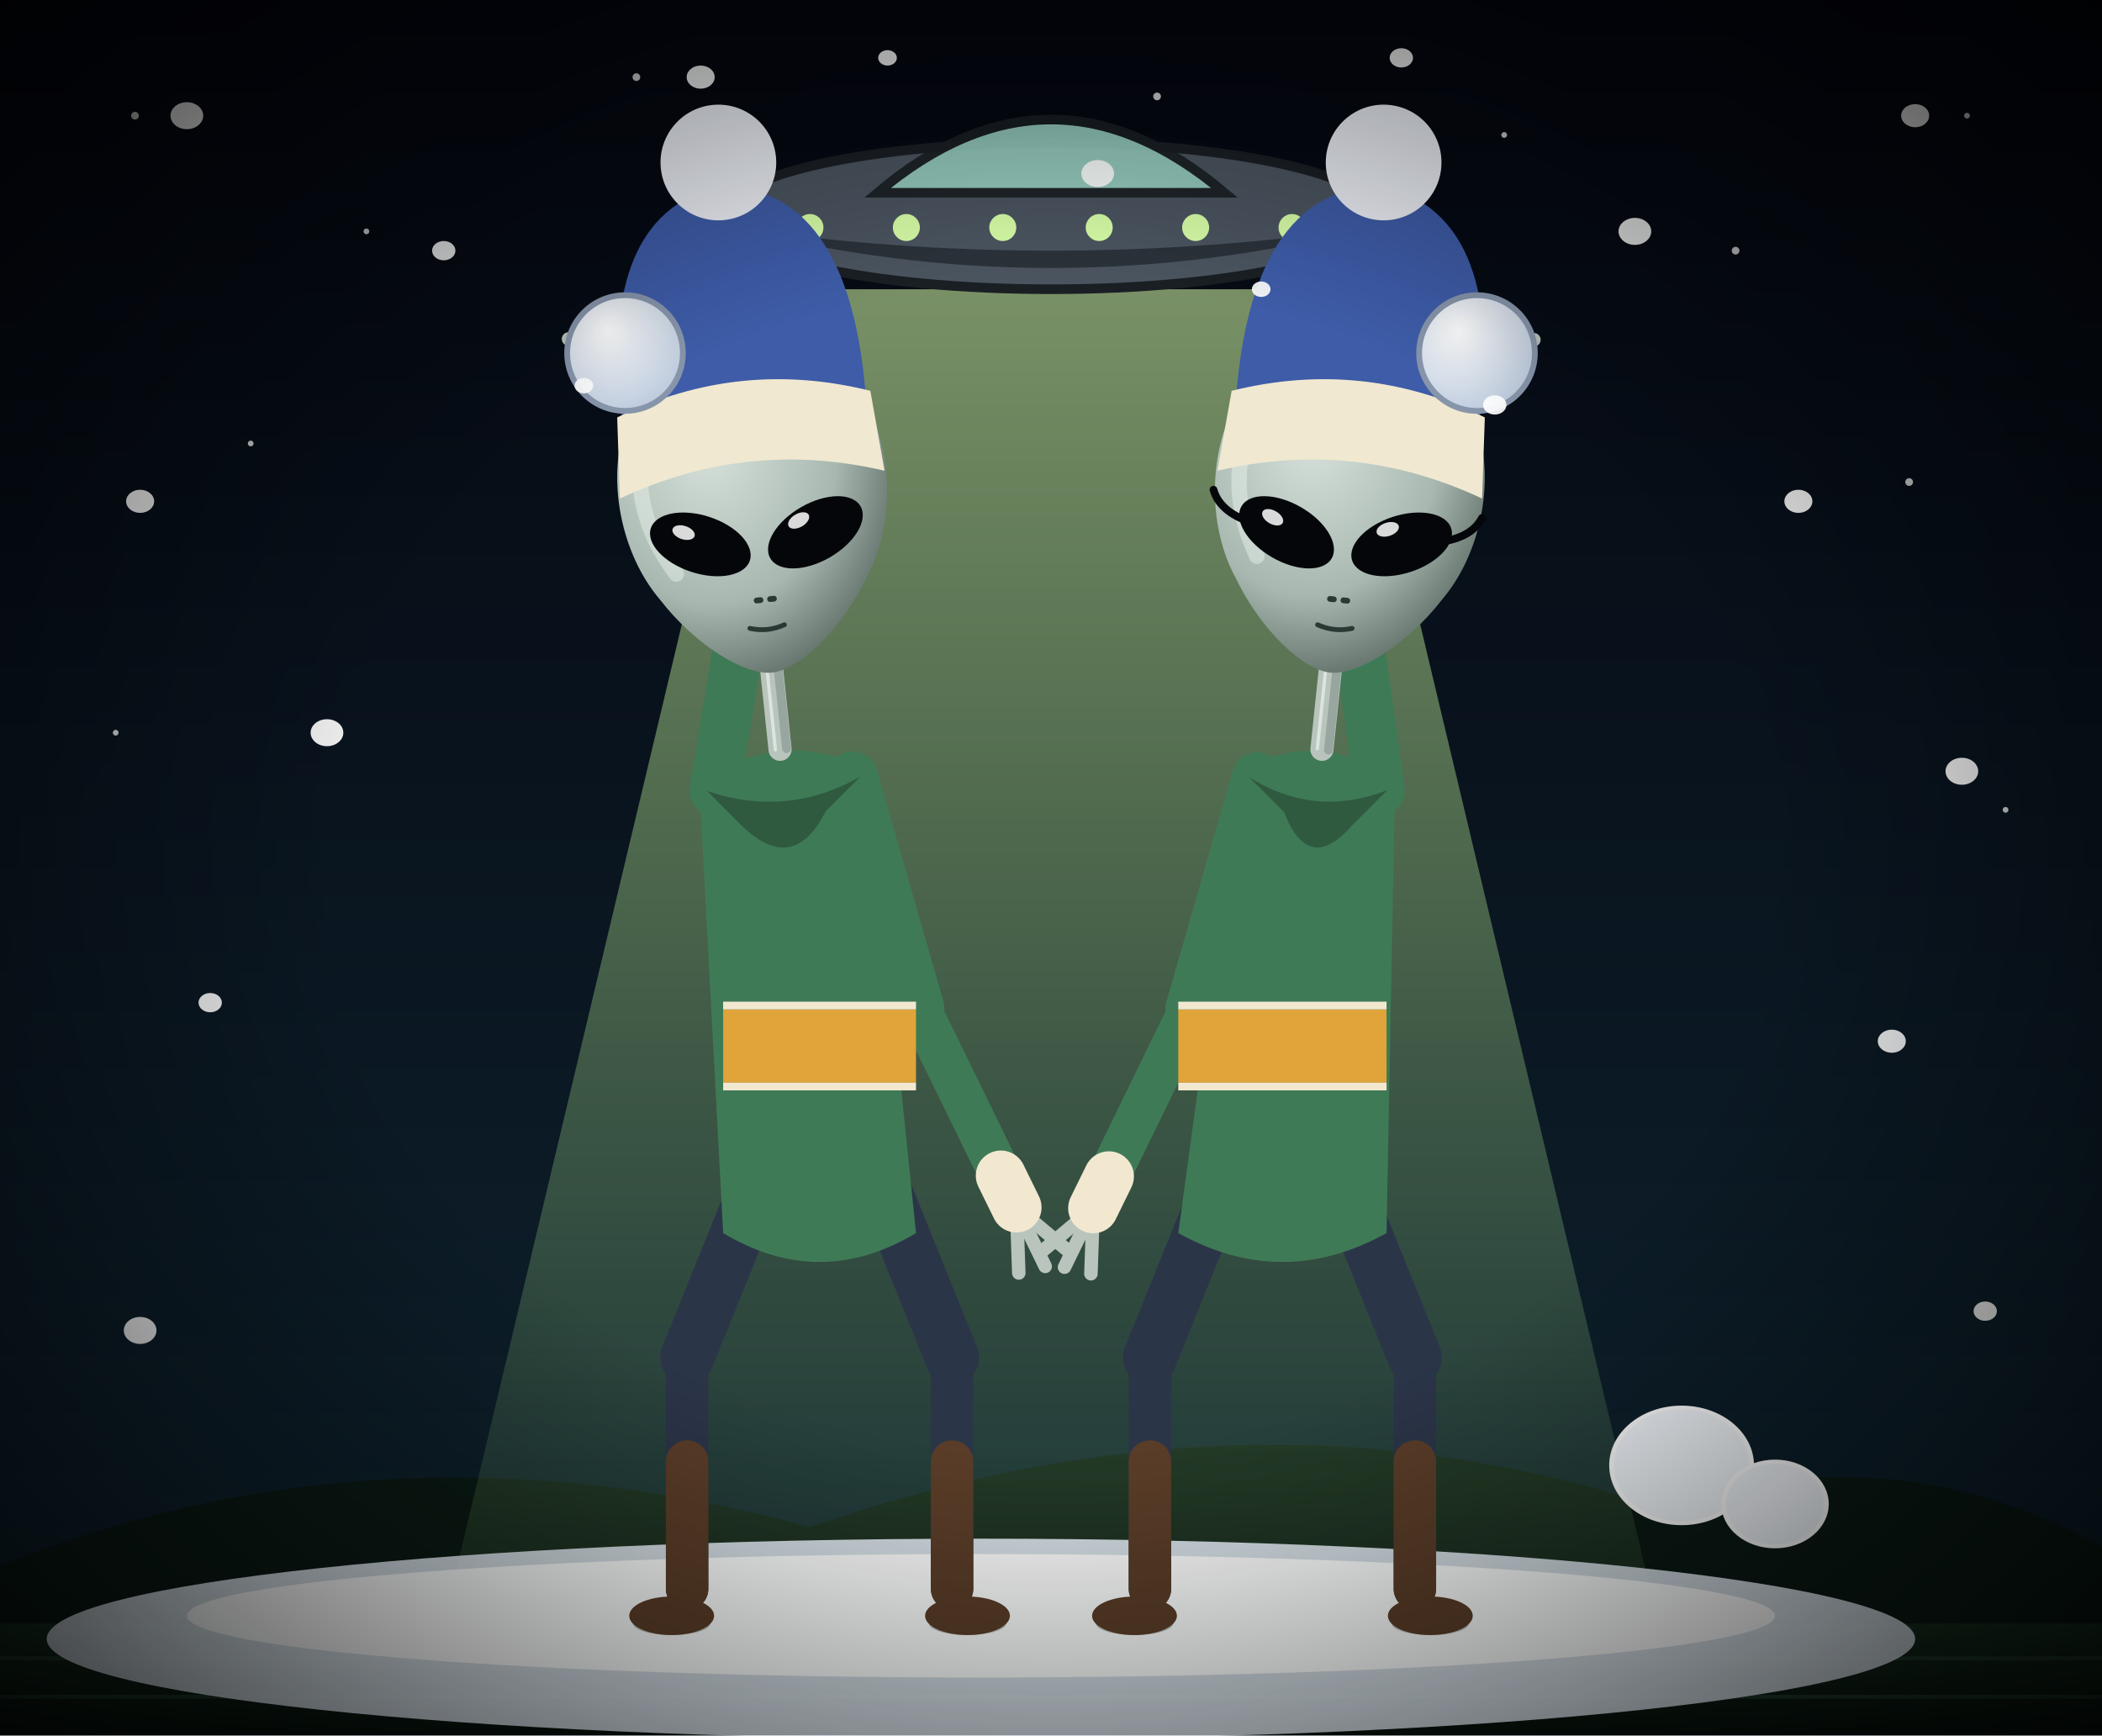
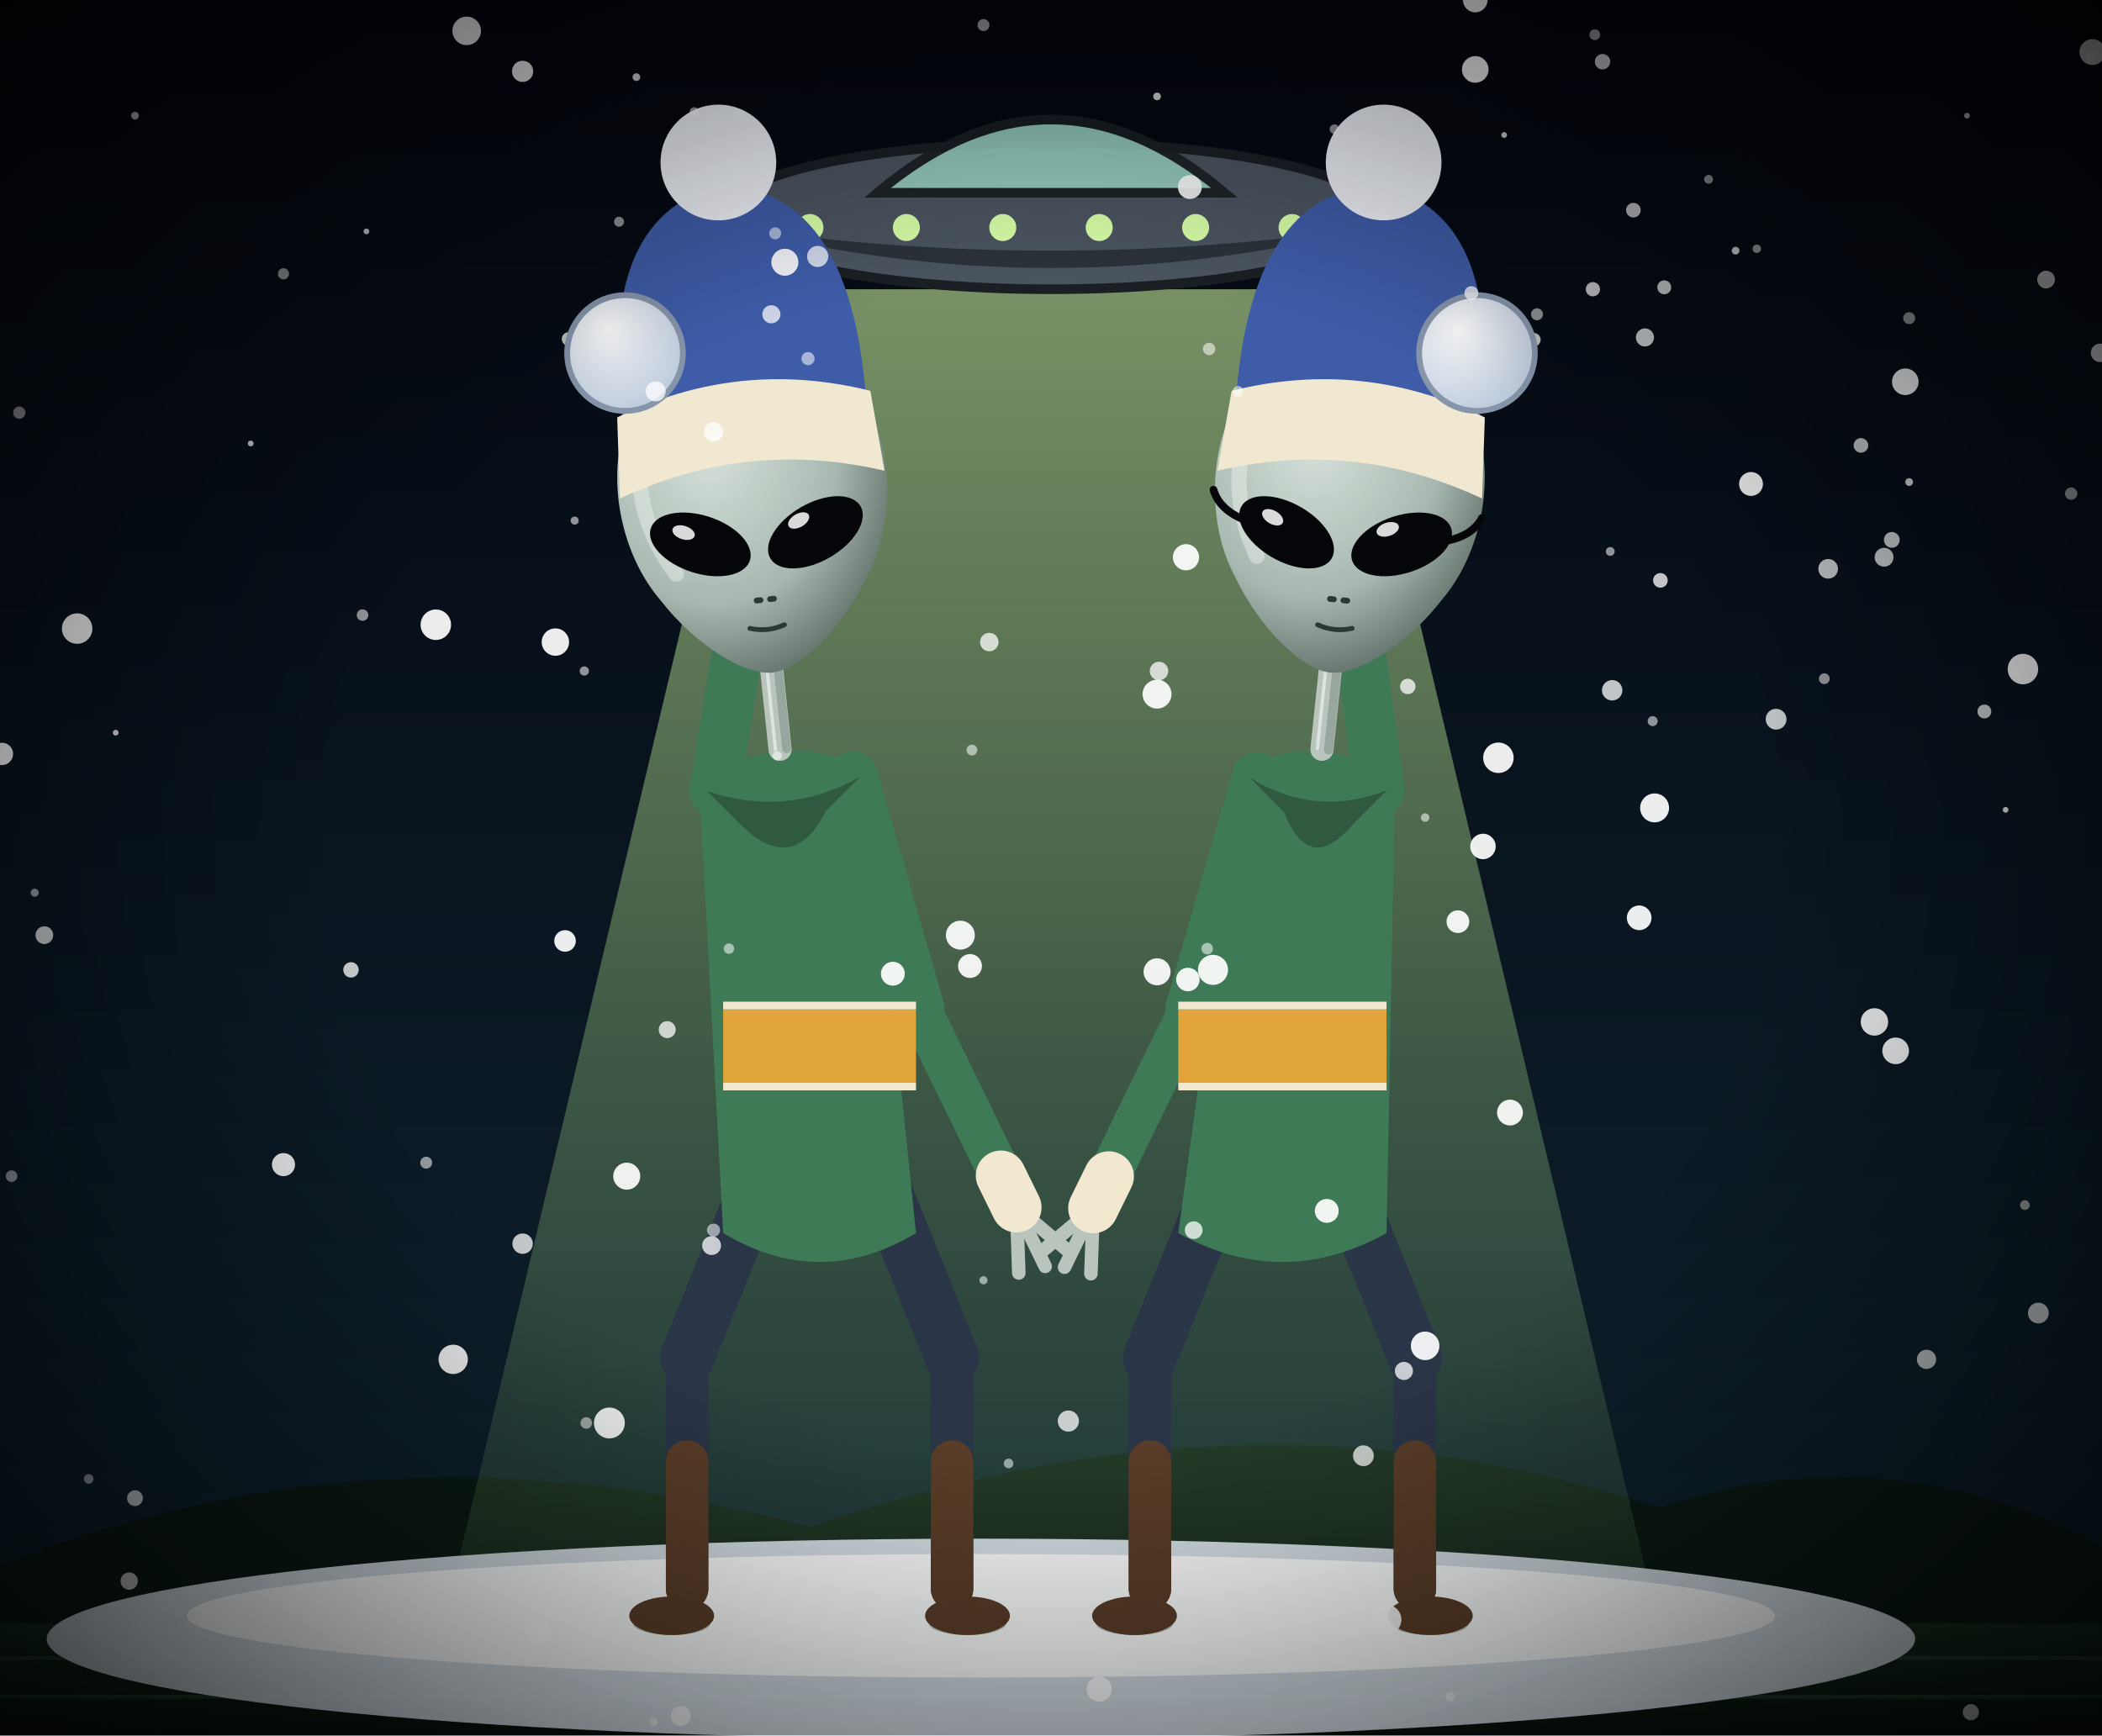
<svg xmlns="http://www.w3.org/2000/svg" viewBox="0 0 1090 900" width="1090" height="900">
  <defs>
    <linearGradient id="wall" x1="0" y1="0" x2="0" y2="1">
      <stop offset="0" stop-color="#050a09" />
      <stop offset="1" stop-color="#132320" />
    </linearGradient>
    <linearGradient id="plastic" x1="0" y1="0" x2="1" y2="0">
      <stop offset="0" stop-color="#cfdad3" />
      <stop offset=".55" stop-color="#a8b8b0" />
      <stop offset="1" stop-color="#5d6f67" />
    </linearGradient>
    <radialGradient id="plastichead" cx=".35" cy=".3" r=".8">
      <stop offset="0" stop-color="#d7e2db" />
      <stop offset=".6" stop-color="#a8b8b0" />
      <stop offset="1" stop-color="#52625b" />
    </radialGradient>
    <linearGradient id="beam" x1="0" y1="0" x2="0" y2="1">
      <stop offset="0" stop-color="#a8ffd8" stop-opacity=".30" />
      <stop offset="1" stop-color="#a8ffd8" stop-opacity="0" />
    </linearGradient>
    <linearGradient id="floor" x1="0" y1="0" x2="0" y2="1">
      <stop offset="0" stop-color="#1c2825" />
      <stop offset="1" stop-color="#0a0f0e" />
    </linearGradient>
    <radialGradient id="vig" cx=".5" cy=".5" r=".75">
      <stop offset=".45" stop-color="#000" stop-opacity="0" />
      <stop offset="1" stop-color="#000" stop-opacity=".85" />
    </radialGradient>
    <radialGradient id="snowg" cx=".35" cy=".3" r=".8">
      <stop offset="0" stop-color="#fff" />
      <stop offset="1" stop-color="#B7C6DA" />
    </radialGradient>
    <radialGradient id="lanternglow" cx=".5" cy=".5" r=".5">
      <stop offset="0" stop-color="#ffe9a0" stop-opacity=".85" />
      <stop offset="1" stop-color="#ffe9a0" stop-opacity="0" />
    </radialGradient>
    <filter id="soft" x="-50%" y="-50%" width="200%" height="200%">
      <feGaussianBlur stdDeviation="3" />
    </filter>
    <filter id="shadow" x="-30%" y="-10%" width="160%" height="130%">
      <feColorMatrix type="matrix" values="0 0 0 0 0  0 0 0 0 0  0 0 0 0 0  0 0 0 .55 0" />
      <feGaussianBlur stdDeviation="7" />
    </filter>
    <filter id="fog" x="-30%" y="-100%" width="160%" height="300%">
      <feGaussianBlur stdDeviation="26" />
    </filter>
    <clipPath id="floorclip">
      <rect y="842" width="1090" height="58" />
    </clipPath>
  </defs>
-   <style>@media (prefers-reduced-motion: no-preference) {@keyframes bob-male {0.00% {transform:rotate(0deg)}72.41% {transform:rotate(0deg)}72.41% {transform:rotate(0deg)}74.02% {transform:rotate(-6deg)}75.63% {transform:rotate(5deg)}77.24% {transform:rotate(-4deg)}78.85% {transform:rotate(3deg)}80.46% {transform:rotate(-1.5deg)}82.07% {transform:rotate(0deg)}100.00% {transform:rotate(0deg)}} .hb-male {animation: bob-male 29s ease-in-out infinite; transform-origin: 0px 236px}@keyframes bob-female {0.00% {transform:rotate(0deg)}65.85% {transform:rotate(0deg)}65.85% {transform:rotate(0deg)}66.99% {transform:rotate(-6deg)}68.13% {transform:rotate(5deg)}69.27% {transform:rotate(-4deg)}70.41% {transform:rotate(3deg)}71.54% {transform:rotate(-1.5deg)}72.68% {transform:rotate(0deg)}100.00% {transform:rotate(0deg)}} .hb-female {animation: bob-female 41s ease-in-out infinite; transform-origin: 0px 236px}}</style>
+   <style>@media (prefers-reduced-motion: no-preference) {@keyframes bob-male {0.00% {transform:rotate(0deg)}72.41% {transform:rotate(0deg)}72.41% {transform:rotate(0deg)}74.02% {transform:rotate(-6deg)}75.63% {transform:rotate(5deg)}77.24% {transform:rotate(-4deg)}78.85% {transform:rotate(3deg)}80.46% {transform:rotate(-1.5deg)}82.07% {transform:rotate(0deg)}100.00% {transform:rotate(0deg)}} .hb-male {animation: bob-male 29s ease-in-out infinite; transform-origin: 0px 236px}@keyframes bob-female {0.00% {transform:rotate(0deg)}65.85% {transform:rotate(0deg)}65.85% {transform:rotate(0deg)}66.99% {transform:rotate(-6deg)}68.13% {transform:rotate(5deg)}69.27% {transform:rotate(-4deg)}70.41% {transform:rotate(3deg)}71.54% {transform:rotate(-1.5deg)}72.68% {transform:rotate(0deg)}100.00% {transform:rotate(0deg)}} .hb-female {animation: bob-female 41s ease-in-out infinite; transform-origin: 0px 236px}@keyframes fall{to{transform:translateY(900px)}} .fall{animation:fall linear infinite}@keyframes sway{from{transform:translateX(-22px)}to{transform:translateX(22px)}} .sway{animation:sway ease-in-out infinite alternate}@keyframes drift{from{transform:translateX(-45px)}to{transform:translateX(45px)}} .drift{animation:drift 11s ease-in-out infinite alternate}@keyframes hover{from{transform:translateY(-5px)}to{transform:translateY(7px)}} .hover{animation:hover 3.6s ease-in-out infinite alternate}@keyframes flash{0%,100%{opacity:0}1%{opacity:.22}3%{opacity:0}5%{opacity:.16}9%{opacity:0}} .flash{animation:flash 13s linear infinite}}</style>
  <defs>
    <linearGradient id="ubeam" x1="0" y1="0" x2="0" y2="1">
      <stop offset="0" stop-color="#d8ffa8" stop-opacity=".55" />
      <stop offset="1" stop-color="#b6ff9a" stop-opacity=".08" />
    </linearGradient>
    <linearGradient id="nsky" x1="0" y1="0" x2="0" y2="1">
      <stop offset="0" stop-color="#04060f" />
      <stop offset="1" stop-color="#0f2430" />
    </linearGradient>
    <linearGradient id="field" x1="0" y1="0" x2="0" y2="1">
      <stop offset="0" stop-color="#16301f" />
      <stop offset="1" stop-color="#07120c" />
    </linearGradient>
  </defs>
  <rect width="1090" height="900" fill="url(#nsky)" />
  <circle cx="70" cy="60" r="2" fill="#fff" opacity=".8" />
  <circle cx="190" cy="120" r="1.5" fill="#fff" opacity=".8" />
  <circle cx="330" cy="40" r="2" fill="#fff" opacity=".8" />
  <circle cx="470" cy="90" r="1.5" fill="#fff" opacity=".8" />
  <circle cx="600" cy="50" r="2" fill="#fff" opacity=".8" />
  <circle cx="780" cy="70" r="1.5" fill="#fff" opacity=".8" />
  <circle cx="900" cy="130" r="2" fill="#fff" opacity=".8" />
  <circle cx="1020" cy="60" r="1.5" fill="#fff" opacity=".8" />
  <circle cx="130" cy="230" r="1.5" fill="#fff" opacity=".8" />
  <circle cx="990" cy="250" r="2" fill="#fff" opacity=".8" />
  <circle cx="60" cy="380" r="1.5" fill="#fff" opacity=".8" />
  <circle cx="1040" cy="420" r="1.5" fill="#fff" opacity=".8" />
  <path d="M 0 812 Q 200 732 420 792 Q 650 712 860 782 Q 980 742 1090 802 L 1090 842 L 0 842 Z" fill="#0b1a14" />
-   <g>
+   <g class="hover">
    <path d="M 395 150 L 695 150 L 860 842 L 230 842 Z" fill="url(#ubeam)" />
    <ellipse cx="545" cy="112" rx="170" ry="38" fill="#4b5560" stroke="#1a1f24" stroke-width="5" />
    <path d="M 455 100 Q 545 24 635 100 Z" fill="#9fd8c9" stroke="#1a1f24" stroke-width="5" opacity=".9" />
    <path d="M 380 118 Q 545 160 710 118 Q 545 142 380 118 Z" fill="#2b323a" />
    <g fill="#d8ffa8">
      <circle cx="420" cy="118" r="7" />
      <circle cx="470" cy="118" r="7" />
      <circle cx="520" cy="118" r="7" />
      <circle cx="570" cy="118" r="7" />
      <circle cx="620" cy="118" r="7" />
      <circle cx="670" cy="118" r="7" />
    </g>
  </g>
  <rect y="842" width="1090" height="58" fill="url(#field)" />
  <g stroke="#2b4d37" stroke-width="2" opacity=".6">
    <path d="M 0 860 H 1090 M 0 880 H 1090" />
  </g>
  <g transform="scale(1.211111 1)">
    <ellipse cx="420" cy="850" rx="400" ry="52" fill="#E8F1FA" opacity=".9" />
    <ellipse cx="420" cy="838" rx="340" ry="32" fill="#fff" opacity=".9" />
  </g>
  <g transform="translate(665 583.5)">
    <path d="M -20.0 0.0 L -68.7 120.5" stroke="#b9c4bd" stroke-width="22" stroke-linecap="round" fill="none" />
    <path d="M -13.8 0.0 L -62.5 120.5" stroke="#76877f" stroke-width="8.4" stroke-linecap="round" fill="none" opacity=".5" />
    <path d="M -24.4 0.0 L -73.1 120.5" stroke="#eaf3ee" stroke-width="3.1" stroke-linecap="round" fill="none" opacity=".7" />
    <path d="M -68.7 120.5 L -68.7 240.5" stroke="#b9c4bd" stroke-width="16" stroke-linecap="round" fill="none" />
    <path d="M -64.2 120.5 L -64.2 240.5" stroke="#76877f" stroke-width="6.1" stroke-linecap="round" fill="none" opacity=".5" />
    <path d="M -71.9 120.5 L -71.9 240.5" stroke="#eaf3ee" stroke-width="2.2" stroke-linecap="round" fill="none" opacity=".7" />
    <path d="M -76.7 120.5 Q -68.7 125.5 -60.7 120.5" stroke="#46544e" stroke-width="2.2" fill="none" opacity=".7" />
    <ellipse cx="-76.7" cy="254.5" rx="20" ry="8" fill="#b9c4bd" />
    <ellipse cx="-76.7" cy="258.5" rx="20" ry="6" fill="#76877f" opacity=".5" />
    <path d="M 20.0 0.0 L 68.7 120.5" stroke="#b9c4bd" stroke-width="22" stroke-linecap="round" fill="none" />
    <path d="M 26.2 0.0 L 74.9 120.5" stroke="#76877f" stroke-width="8.4" stroke-linecap="round" fill="none" opacity=".5" />
    <path d="M 15.6 0.0 L 64.3 120.5" stroke="#eaf3ee" stroke-width="3.1" stroke-linecap="round" fill="none" opacity=".7" />
    <path d="M 68.7 120.5 L 68.7 240.5" stroke="#b9c4bd" stroke-width="16" stroke-linecap="round" fill="none" />
    <path d="M 73.2 120.5 L 73.2 240.5" stroke="#76877f" stroke-width="6.1" stroke-linecap="round" fill="none" opacity=".5" />
    <path d="M 65.5 120.5 L 65.5 240.5" stroke="#eaf3ee" stroke-width="2.2" stroke-linecap="round" fill="none" opacity=".7" />
    <path d="M 60.7 120.5 Q 68.7 125.5 76.7 120.5" stroke="#46544e" stroke-width="2.2" fill="none" opacity=".7" />
    <ellipse cx="76.7" cy="254.5" rx="20" ry="8" fill="#b9c4bd" />
    <ellipse cx="76.7" cy="258.5" rx="20" ry="6" fill="#76877f" opacity=".5" />
    <path d="M -13.2 -180.4 Q 21.3 -202.9 50.4 -173.7 Q 29.7 -108.6 29.7 -108.6 Q 44.0 -40 40 40 Q 0 66 -40 40 Q -44 -40 -18.2 -111.1 Q -18.2 -111.1 -13.2 -180.4 Z" fill="url(#plastic)" />
    <path d="M -18.3 -107.9 Q 5.7 -102.9 29.7 -107.9" stroke="#46544e" stroke-width="2.2" fill="none" opacity=".7" />
    <path d="M -13.2 -180.4 L -47.7 -60.2" stroke="#b9c4bd" stroke-width="15" stroke-linecap="round" fill="none" />
    <path d="M -9.0 -180.4 L -43.5 -60.2" stroke="#76877f" stroke-width="5.7" stroke-linecap="round" fill="none" opacity=".5" />
    <path d="M -16.2 -180.4 L -50.7 -60.2" stroke="#eaf3ee" stroke-width="2.1" stroke-linecap="round" fill="none" opacity=".7" />
    <path d="M -47.7 -60.2 L -98.1 43.1" stroke="#b9c4bd" stroke-width="12" stroke-linecap="round" fill="none" />
    <path d="M -44.3 -60.2 L -94.7 43.1" stroke="#76877f" stroke-width="4.6" stroke-linecap="round" fill="none" opacity=".5" />
    <path d="M -50.1 -60.2 L -100.5 43.1" stroke="#eaf3ee" stroke-width="1.7" stroke-linecap="round" fill="none" opacity=".7" />
    <path d="M -54.7 -60.2 Q -47.7 -55.2 -40.7 -60.2" stroke="#46544e" stroke-width="2.2" fill="none" opacity=".7" />
    <path d="M 50.4 -173.7 L 33.2 -297.5" stroke="#b9c4bd" stroke-width="15" stroke-linecap="round" fill="none" />
    <path d="M 54.6 -173.7 L 37.4 -297.5" stroke="#76877f" stroke-width="5.7" stroke-linecap="round" fill="none" opacity=".5" />
    <path d="M 47.4 -173.7 L 30.2 -297.5" stroke="#eaf3ee" stroke-width="2.1" stroke-linecap="round" fill="none" opacity=".7" />
    <path d="M 33.2 -297.5 L 100.9 -390.4" stroke="#b9c4bd" stroke-width="12" stroke-linecap="round" fill="none" />
    <path d="M 36.5 -297.5 L 104.3 -390.4" stroke="#76877f" stroke-width="4.6" stroke-linecap="round" fill="none" opacity=".5" />
    <path d="M 30.8 -297.5 L 98.5 -390.4" stroke="#eaf3ee" stroke-width="1.7" stroke-linecap="round" fill="none" opacity=".7" />
    <path d="M 26.2 -297.5 Q 33.2 -292.5 40.2 -297.5" stroke="#46544e" stroke-width="2.2" fill="none" opacity=".7" />
    <path d="M -98.1 43.1 L -99.3 77.1" stroke="#b9c4bd" stroke-width="7" stroke-linecap="round" fill="none" />
    <path d="M -98.1 43.1 L -113.0 73.7" stroke="#b9c4bd" stroke-width="7" stroke-linecap="round" fill="none" />
    <path d="M -98.1 43.1 L -124.1 65.0" stroke="#b9c4bd" stroke-width="7" stroke-linecap="round" fill="none" />
    <circle cx="-98.1" cy="43.1" r="7" fill="#b9c4bd" />
    <path d="M 100.9 -390.4 L 108.1 -423.6" stroke="#b9c4bd" stroke-width="7" stroke-linecap="round" fill="none" />
    <path d="M 100.9 -390.4 L 121.0 -417.8" stroke="#b9c4bd" stroke-width="7" stroke-linecap="round" fill="none" />
    <path d="M 100.9 -390.4 L 130.4 -407.3" stroke="#b9c4bd" stroke-width="7" stroke-linecap="round" fill="none" />
    <circle cx="100.9" cy="-390.4" r="7" fill="#b9c4bd" />
    <path d="M -20.0 0.0 L -68.7 120.5" stroke="#2b3548" stroke-width="28" stroke-linecap="round" fill="none" />
    <path d="M -68.7 120.5 L -68.7 240.5" stroke="#2b3548" stroke-width="22" stroke-linecap="round" fill="none" />
    <path d="M 20.0 0.0 L 68.7 120.5" stroke="#2b3548" stroke-width="28" stroke-linecap="round" fill="none" />
    <path d="M 68.7 120.5 L 68.7 240.5" stroke="#2b3548" stroke-width="22" stroke-linecap="round" fill="none" />
    <path d="M -68.7 174.5 L -68.7 240.5" stroke="#5a3d28" stroke-width="22" stroke-linecap="round" fill="none" />
    <ellipse cx="-76.7" cy="254.5" rx="22" ry="10" fill="#5a3d28" />
    <path d="M 68.7 174.5 L 68.7 240.5" stroke="#5a3d28" stroke-width="22" stroke-linecap="round" fill="none" />
    <ellipse cx="76.7" cy="254.5" rx="22" ry="10" fill="#5a3d28" />
    <path d="M -13.2 -180.4 L -47.7 -60.2" stroke="#3f7a56" stroke-width="26" stroke-linecap="round" fill="none" />
    <path d="M -47.7 -60.2 L -98.1 43.1" stroke="#3f7a56" stroke-width="22" stroke-linecap="round" fill="none" />
    <path d="M -53.7 -47.8 L -98.1 43.1" stroke="#3f7a56" stroke-width="22" stroke-linecap="round" fill="none" />
    <path d="M -90.0 26.6 L -98.1 43.1" stroke="#f2e8d0" stroke-width="26" stroke-linecap="round" fill="none" />
    <path d="M 50.4 -173.7 L 33.2 -297.5" stroke="#3f7a56" stroke-width="26" stroke-linecap="round" fill="none" />
    <path d="M 33.2 -297.5 L 100.9 -390.4" stroke="#3f7a56" stroke-width="22" stroke-linecap="round" fill="none" />
    <path d="M 41.3 -308.6 L 100.9 -390.4" stroke="#3f7a56" stroke-width="22" stroke-linecap="round" fill="none" />
    <path d="M 90.1 -375.5 L 100.9 -390.4" stroke="#f2e8d0" stroke-width="26" stroke-linecap="round" fill="none" />
    <path d="M -21.2 -184.4 Q 21.7 -206.9 58.4 -177.7 L 54.0 56 Q 0 86 -54.0 56 Z" fill="#3f7a56" />
    <path d="M -54 -60 L 54 -60 L 54 -22 L -54 -22 Z" fill="#e0a43a" />
    <path d="M -54 -62 H 54 M -54 -20 H 54" stroke="#f2e8d0" stroke-width="4" />
    <path d="M -17.2 -180.4 Q 16.7 -159.1 54.4 -173.7 L 36.4 -155.7 Q 13.6 -129.3 0.8 -162.4 Z" fill="#2f5a40" />
    <g transform="translate(20.5 -194.9) rotate(6.0) translate(0 -236)">
      <g class="hb hb-female">
        <path d="M 0.0 236.0 L 0.0 190.0" stroke="#b9c4bd" stroke-width="12" stroke-linecap="round" fill="none" />
        <path d="M 3.4 236.0 L 3.4 190.0" stroke="#76877f" stroke-width="4.6" stroke-linecap="round" fill="none" opacity=".5" />
        <path d="M -2.4 236.0 L -2.4 190.0" stroke="#eaf3ee" stroke-width="1.7" stroke-linecap="round" fill="none" opacity=".7" />
        <path d="M 0 22 C 74 22 84 108 54 152 C 38 178 14 196 0 196 C -14 196 -38 178 -54 152 C -84 108 -74 22 0 22 Z" fill="url(#plastichead)" />
        <path d="M -50 60 Q -68 100 -44 140" stroke="#eaf3ee" stroke-width="8" stroke-linecap="round" fill="none" opacity=".45" />
        <g fill="#04060a">
          <ellipse cx="-30" cy="126" rx="27" ry="15" transform="rotate(24 -30 126)" />
          <ellipse cx="30" cy="126" rx="27" ry="15" transform="rotate(-24 30 126)" />
        </g>
        <g fill="#fff" opacity=".85">
          <ellipse cx="-38" cy="119" rx="6" ry="3.5" transform="rotate(24 -38 119)" />
          <ellipse cx="22" cy="119" rx="6" ry="3.5" transform="rotate(-24 22 119)" />
        </g>
        <path d="M -4 158 h 2 M 3 158 h 2" stroke="#2c3833" stroke-width="3" stroke-linecap="round" />
        <path d="M -9 172 Q 0 175 9 172" stroke="#2c3833" stroke-width="2.5" fill="none" stroke-linecap="round" />
        <path d="M -52 122 q -14 -4 -18 -14 M 52 122 q 14 -4 18 -14" stroke="#04060a" stroke-width="4" stroke-linecap="round" fill="none" />
        <circle cx="0" cy="36" r="7" fill="#f2b632" />
        <g transform="translate(0 56) scale(1.5) translate(0 -100)">
          <path d="M -42 108 Q -46 30 0 24 Q 46 30 42 108 Q 0 92 -42 108 Z" fill="#3e5ca8" />
          <path d="M -44 100 Q 0 84 44 100 L 46 128 Q 0 112 -46 128 Z" fill="#f0e8d0" />
          <circle cx="0" cy="16" r="20" fill="#eef1f8" />
        </g>
      </g>
    </g>
    <circle cx="100.9" cy="-400.4" r="30" fill="url(#snowg)" stroke="#8795AB" stroke-width="3" />
  </g>
  <g transform="translate(425 583.5)">
    <path d="M 20.0 0.0 L 68.7 120.5" stroke="#b9c4bd" stroke-width="22" stroke-linecap="round" fill="none" />
    <path d="M 26.2 0.0 L 74.9 120.5" stroke="#76877f" stroke-width="8.4" stroke-linecap="round" fill="none" opacity=".5" />
    <path d="M 15.6 0.0 L 64.3 120.5" stroke="#eaf3ee" stroke-width="3.1" stroke-linecap="round" fill="none" opacity=".7" />
    <path d="M 68.7 120.5 L 68.7 240.5" stroke="#b9c4bd" stroke-width="16" stroke-linecap="round" fill="none" />
    <path d="M 73.2 120.5 L 73.2 240.5" stroke="#76877f" stroke-width="6.1" stroke-linecap="round" fill="none" opacity=".5" />
    <path d="M 65.5 120.5 L 65.5 240.5" stroke="#eaf3ee" stroke-width="2.2" stroke-linecap="round" fill="none" opacity=".7" />
    <path d="M 60.7 120.5 Q 68.7 125.5 76.7 120.5" stroke="#46544e" stroke-width="2.2" fill="none" opacity=".7" />
    <ellipse cx="76.7" cy="254.5" rx="20" ry="8" fill="#b9c4bd" />
    <ellipse cx="76.7" cy="258.5" rx="20" ry="6" fill="#76877f" opacity=".5" />
    <path d="M -20.0 0.0 L -68.7 120.5" stroke="#b9c4bd" stroke-width="22" stroke-linecap="round" fill="none" />
    <path d="M -13.8 0.0 L -62.5 120.5" stroke="#76877f" stroke-width="8.4" stroke-linecap="round" fill="none" opacity=".5" />
    <path d="M -24.4 0.0 L -73.1 120.5" stroke="#eaf3ee" stroke-width="3.1" stroke-linecap="round" fill="none" opacity=".7" />
    <path d="M -68.7 120.5 L -68.7 240.5" stroke="#b9c4bd" stroke-width="16" stroke-linecap="round" fill="none" />
    <path d="M -64.2 120.5 L -64.2 240.5" stroke="#76877f" stroke-width="6.1" stroke-linecap="round" fill="none" opacity=".5" />
    <path d="M -71.9 120.5 L -71.9 240.5" stroke="#eaf3ee" stroke-width="2.2" stroke-linecap="round" fill="none" opacity=".7" />
    <path d="M -76.7 120.5 Q -68.7 125.5 -60.7 120.5" stroke="#46544e" stroke-width="2.2" fill="none" opacity=".7" />
    <ellipse cx="-76.7" cy="254.5" rx="20" ry="8" fill="#b9c4bd" />
    <ellipse cx="-76.7" cy="258.5" rx="20" ry="6" fill="#76877f" opacity=".5" />
    <path d="M -54.4 -173.3 Q -21.3 -202.9 17.2 -180.8 Q 20.2 -111.2 20.2 -111.2 Q 40.0 -40 36 40 Q 0 66 -36 40 Q -40 -40 -31.7 -108.5 Q -31.7 -108.5 -54.4 -173.3 Z" fill="url(#plastic)" />
    <path d="M -31.7 -107.9 Q -5.7 -102.9 20.3 -107.9" stroke="#46544e" stroke-width="2.2" fill="none" opacity=".7" />
    <path d="M 17.2 -180.8 L 51.7 -60.6" stroke="#b9c4bd" stroke-width="15" stroke-linecap="round" fill="none" />
    <path d="M 21.4 -180.8 L 55.9 -60.6" stroke="#76877f" stroke-width="5.7" stroke-linecap="round" fill="none" opacity=".5" />
    <path d="M 14.2 -180.8 L 48.7 -60.6" stroke="#eaf3ee" stroke-width="2.1" stroke-linecap="round" fill="none" opacity=".7" />
    <path d="M 51.7 -60.6 L 102.1 42.7" stroke="#b9c4bd" stroke-width="12" stroke-linecap="round" fill="none" />
    <path d="M 55.0 -60.6 L 105.4 42.7" stroke="#76877f" stroke-width="4.6" stroke-linecap="round" fill="none" opacity=".5" />
    <path d="M 49.3 -60.6 L 99.7 42.7" stroke="#eaf3ee" stroke-width="1.7" stroke-linecap="round" fill="none" opacity=".7" />
    <path d="M 44.7 -60.6 Q 51.7 -55.6 58.7 -60.6" stroke="#46544e" stroke-width="2.2" fill="none" opacity=".7" />
    <path d="M -54.4 -173.3 L -34.3 -296.6" stroke="#b9c4bd" stroke-width="15" stroke-linecap="round" fill="none" />
    <path d="M -50.2 -173.3 L -30.1 -296.6" stroke="#76877f" stroke-width="5.7" stroke-linecap="round" fill="none" opacity=".5" />
    <path d="M -57.4 -173.3 L -37.3 -296.6" stroke="#eaf3ee" stroke-width="2.1" stroke-linecap="round" fill="none" opacity=".7" />
    <path d="M -34.3 -296.6 L -100.9 -390.4" stroke="#b9c4bd" stroke-width="12" stroke-linecap="round" fill="none" />
    <path d="M -31.0 -296.6 L -97.6 -390.4" stroke="#76877f" stroke-width="4.6" stroke-linecap="round" fill="none" opacity=".5" />
    <path d="M -36.7 -296.6 L -103.3 -390.4" stroke="#eaf3ee" stroke-width="1.7" stroke-linecap="round" fill="none" opacity=".7" />
    <path d="M -41.3 -296.6 Q -34.3 -291.6 -27.3 -296.6" stroke="#46544e" stroke-width="2.2" fill="none" opacity=".7" />
    <path d="M 102.1 42.7 L 128.1 64.6" stroke="#b9c4bd" stroke-width="7" stroke-linecap="round" fill="none" />
    <path d="M 102.1 42.7 L 117.0 73.3" stroke="#b9c4bd" stroke-width="7" stroke-linecap="round" fill="none" />
    <path d="M 102.1 42.7 L 103.3 76.7" stroke="#b9c4bd" stroke-width="7" stroke-linecap="round" fill="none" />
    <circle cx="102.1" cy="42.7" r="7" fill="#b9c4bd" />
    <path d="M -100.9 -390.4 L -130.2 -407.7" stroke="#b9c4bd" stroke-width="7" stroke-linecap="round" fill="none" />
    <path d="M -100.9 -390.4 L -120.6 -418.1" stroke="#b9c4bd" stroke-width="7" stroke-linecap="round" fill="none" />
    <path d="M -100.9 -390.4 L -107.7 -423.7" stroke="#b9c4bd" stroke-width="7" stroke-linecap="round" fill="none" />
    <circle cx="-100.9" cy="-390.4" r="7" fill="#b9c4bd" />
    <path d="M 20.0 0.0 L 68.7 120.5" stroke="#2b3548" stroke-width="28" stroke-linecap="round" fill="none" />
    <path d="M 68.7 120.5 L 68.7 240.5" stroke="#2b3548" stroke-width="22" stroke-linecap="round" fill="none" />
    <path d="M -20.0 0.0 L -68.7 120.5" stroke="#2b3548" stroke-width="28" stroke-linecap="round" fill="none" />
    <path d="M -68.7 120.5 L -68.7 240.5" stroke="#2b3548" stroke-width="22" stroke-linecap="round" fill="none" />
    <path d="M 68.7 174.5 L 68.7 240.5" stroke="#5a3d28" stroke-width="22" stroke-linecap="round" fill="none" />
    <ellipse cx="76.7" cy="254.5" rx="22" ry="10" fill="#5a3d28" />
    <path d="M -68.7 174.5 L -68.7 240.5" stroke="#5a3d28" stroke-width="22" stroke-linecap="round" fill="none" />
    <ellipse cx="-76.7" cy="254.5" rx="22" ry="10" fill="#5a3d28" />
    <path d="M 17.2 -180.8 L 51.7 -60.6" stroke="#3f7a56" stroke-width="26" stroke-linecap="round" fill="none" />
    <path d="M 51.7 -60.6 L 102.1 42.7" stroke="#3f7a56" stroke-width="22" stroke-linecap="round" fill="none" />
    <path d="M 57.7 -48.2 L 102.1 42.7" stroke="#3f7a56" stroke-width="22" stroke-linecap="round" fill="none" />
    <path d="M 94.0 26.2 L 102.1 42.7" stroke="#f2e8d0" stroke-width="26" stroke-linecap="round" fill="none" />
    <path d="M -54.4 -173.3 L -34.3 -296.6" stroke="#3f7a56" stroke-width="26" stroke-linecap="round" fill="none" />
    <path d="M -34.3 -296.6 L -100.9 -390.4" stroke="#3f7a56" stroke-width="22" stroke-linecap="round" fill="none" />
    <path d="M -42.3 -307.9 L -100.9 -390.4" stroke="#3f7a56" stroke-width="22" stroke-linecap="round" fill="none" />
    <path d="M -90.3 -375.4 L -100.9 -390.4" stroke="#f2e8d0" stroke-width="26" stroke-linecap="round" fill="none" />
    <path d="M -62.4 -177.3 Q -21.7 -206.9 25.2 -184.8 L 50.0 56 Q 0 86 -50.0 56 Z" fill="#3f7a56" />
    <path d="M -50 -60 L 50 -60 L 50 -22 L -50 -22 Z" fill="#e0a43a" />
    <path d="M -50 -62 H 50 M -50 -20 H 50" stroke="#f2e8d0" stroke-width="4" />
    <path d="M -58.4 -173.3 Q -16.7 -159.1 21.2 -180.8 L 3.2 -162.8 Q -13.6 -129.3 -40.4 -155.3 Z" fill="#2f5a40" />
    <g transform="translate(-20.5 -194.9) rotate(-6.0) translate(0 -236)">
      <g class="hb hb-male">
        <path d="M 0.0 236.0 L 0.0 190.0" stroke="#b9c4bd" stroke-width="12" stroke-linecap="round" fill="none" />
        <path d="M 3.4 236.0 L 3.4 190.0" stroke="#76877f" stroke-width="4.6" stroke-linecap="round" fill="none" opacity=".5" />
        <path d="M -2.4 236.0 L -2.4 190.0" stroke="#eaf3ee" stroke-width="1.7" stroke-linecap="round" fill="none" opacity=".7" />
        <path d="M 0 22 C 74 22 84 108 54 152 C 38 178 14 196 0 196 C -14 196 -38 178 -54 152 C -84 108 -74 22 0 22 Z" fill="url(#plastichead)" />
        <path d="M -50 60 Q -68 100 -44 140" stroke="#eaf3ee" stroke-width="8" stroke-linecap="round" fill="none" opacity=".45" />
        <g fill="#04060a">
          <ellipse cx="-30" cy="126" rx="27" ry="15" transform="rotate(24 -30 126)" />
          <ellipse cx="30" cy="126" rx="27" ry="15" transform="rotate(-24 30 126)" />
        </g>
        <g fill="#fff" opacity=".85">
          <ellipse cx="-38" cy="119" rx="6" ry="3.5" transform="rotate(24 -38 119)" />
          <ellipse cx="22" cy="119" rx="6" ry="3.5" transform="rotate(-24 22 119)" />
        </g>
        <path d="M -4 158 h 2 M 3 158 h 2" stroke="#2c3833" stroke-width="3" stroke-linecap="round" />
        <path d="M -9 172 Q 0 175 9 172" stroke="#2c3833" stroke-width="2.5" fill="none" stroke-linecap="round" />
        <g transform="translate(0 56) scale(1.5) translate(0 -100)">
          <path d="M -42 108 Q -46 30 0 24 Q 46 30 42 108 Q 0 92 -42 108 Z" fill="#3e5ca8" />
          <path d="M -44 100 Q 0 84 44 100 L 46 128 Q 0 112 -46 128 Z" fill="#f0e8d0" />
          <circle cx="0" cy="16" r="20" fill="#eef1f8" />
        </g>
      </g>
    </g>
    <circle cx="-100.9" cy="-400.4" r="30" fill="url(#snowg)" stroke="#8795AB" stroke-width="3" />
  </g>
-   <g transform="scale(1.211111 1)">
-     <g fill="#fff" opacity=".92">
-       <circle cx="80" cy="60" r="7" />
-       <circle cx="190" cy="130" r="5" />
-       <circle cx="300" cy="40" r="6" />
-       <circle cx="470" cy="90" r="7" />
-       <circle cx="600" cy="30" r="5" />
-       <circle cx="700" cy="120" r="7" />
-       <circle cx="820" cy="60" r="6" />
-       <circle cx="60" cy="260" r="6" />
-       <circle cx="140" cy="380" r="7" />
-       <circle cx="770" cy="260" r="6" />
-       <circle cx="840" cy="400" r="7" />
-       <circle cx="90" cy="520" r="5" />
-       <circle cx="810" cy="540" r="6" />
-       <circle cx="60" cy="690" r="7" />
-       <circle cx="850" cy="680" r="5" />
-       <circle cx="250" cy="200" r="4" />
-       <circle cx="640" cy="210" r="5" />
-       <circle cx="380" cy="30" r="4" />
-       <circle cx="540" cy="150" r="4" />
+   <g class="sway" style="animation-duration:5s;animation-delay:-2.5s">
+     <g class="fall" style="animation-duration:19s;animation-delay:-1.538s">
+       <g>
+         <g fill="#fff" opacity="0.55">
+           <circle cx="523" cy="759" r="2.5" />
+           <circle cx="1085" cy="29" r="3.3" />
+           <circle cx="510" cy="664" r="2.1" />
+           <circle cx="321" cy="115" r="2.6" />
+           <circle cx="504" cy="389" r="2.8" />
+           <circle cx="510" cy="13" r="3.1" />
+           <circle cx="835" cy="286" r="2.3" />
+           <circle cx="797" cy="163" r="3.1" />
+           <circle cx="147" cy="142" r="2.9" />
+           <circle cx="911" cy="129" r="2.2" />
+           <circle cx="10" cy="214" r="3.2" />
+           <circle cx="339" cy="893" r="2.2" />
+           <circle cx="642" cy="203" r="2.8" />
+           <circle cx="419" cy="186" r="3.4" />
+           <circle cx="403" cy="392" r="2.4" />
+           <circle cx="739" cy="424" r="2.2" />
+           <circle cx="298" cy="270" r="2.1" />
+           <circle cx="617" cy="837" r="2.9" />
+           <circle cx="6" cy="610" r="3.0" />
+           <circle cx="692" cy="67" r="2.5" />
+           <circle cx="626" cy="492" r="3.0" />
+           <circle cx="378" cy="492" r="2.7" />
+           <circle cx="360" cy="58" r="2.4" />
+           <circle cx="46" cy="767" r="2.5" />
+           <circle cx="827" cy="18" r="2.8" />
+           <circle cx="857" cy="374" r="2.6" />
+           <circle cx="18" cy="463" r="2.1" />
+           <circle cx="370" cy="638" r="3.4" />
+           <circle cx="402" cy="121" r="3.1" />
+           <circle cx="946" cy="352" r="2.8" />
+           <circle cx="1074" cy="256" r="3.2" />
+           <circle cx="221" cy="603" r="3.1" />
+           <circle cx="752" cy="880" r="2.4" />
+           <circle cx="886" cy="93" r="2.3" />
+           <circle cx="1050" cy="625" r="2.5" />
+           <circle cx="303" cy="348" r="2.4" />
+           <circle cx="188" cy="319" r="3.0" />
+           <circle cx="627" cy="181" r="3.2" />
+           <circle cx="304" cy="738" r="3.0" />
+           <circle cx="990" cy="165" r="3.1" />
+         </g>
+       </g>
+       <g transform="translate(0 -900)">
+         <g fill="#fff" opacity="0.55">
+           <circle cx="523" cy="759" r="2.5" />
+           <circle cx="1085" cy="29" r="3.3" />
+           <circle cx="510" cy="664" r="2.1" />
+           <circle cx="321" cy="115" r="2.6" />
+           <circle cx="504" cy="389" r="2.8" />
+           <circle cx="510" cy="13" r="3.1" />
+           <circle cx="835" cy="286" r="2.3" />
+           <circle cx="797" cy="163" r="3.1" />
+           <circle cx="147" cy="142" r="2.9" />
+           <circle cx="911" cy="129" r="2.2" />
+           <circle cx="10" cy="214" r="3.2" />
+           <circle cx="339" cy="893" r="2.2" />
+           <circle cx="642" cy="203" r="2.8" />
+           <circle cx="419" cy="186" r="3.4" />
+           <circle cx="403" cy="392" r="2.4" />
+           <circle cx="739" cy="424" r="2.2" />
+           <circle cx="298" cy="270" r="2.1" />
+           <circle cx="617" cy="837" r="2.9" />
+           <circle cx="6" cy="610" r="3.0" />
+           <circle cx="692" cy="67" r="2.5" />
+           <circle cx="626" cy="492" r="3.0" />
+           <circle cx="378" cy="492" r="2.7" />
+           <circle cx="360" cy="58" r="2.4" />
+           <circle cx="46" cy="767" r="2.5" />
+           <circle cx="827" cy="18" r="2.8" />
+           <circle cx="857" cy="374" r="2.6" />
+           <circle cx="18" cy="463" r="2.1" />
+           <circle cx="370" cy="638" r="3.4" />
+           <circle cx="402" cy="121" r="3.1" />
+           <circle cx="946" cy="352" r="2.8" />
+           <circle cx="1074" cy="256" r="3.2" />
+           <circle cx="221" cy="603" r="3.1" />
+           <circle cx="752" cy="880" r="2.4" />
+           <circle cx="886" cy="93" r="2.3" />
+           <circle cx="1050" cy="625" r="2.5" />
+           <circle cx="303" cy="348" r="2.4" />
+           <circle cx="188" cy="319" r="3.0" />
+           <circle cx="627" cy="181" r="3.2" />
+           <circle cx="304" cy="738" r="3.0" />
+           <circle cx="990" cy="165" r="3.1" />
+         </g>
+       </g>
    </g>
-     <g fill="#fff" stroke="#fff" stroke-width="2">
-       <circle cx="720" cy="760" r="30" fill="#F4F8FC" />
-       <circle cx="760" cy="780" r="22" fill="#F4F8FC" />
+   </g>
+   <g class="sway" style="animation-duration:4s;animation-delay:-2.0s">
+     <g class="fall" style="animation-duration:13s;animation-delay:-11.594s">
+       <g>
+         <g fill="#fff" opacity="0.75">
+           <circle cx="831" cy="32" r="4.0" />
+           <circle cx="704" cy="846" r="4.0" />
+           <circle cx="863" cy="149" r="3.6" />
+           <circle cx="67" cy="820" r="4.5" />
+           <circle cx="424" cy="133" r="5.5" />
+           <circle cx="271" cy="645" r="5.3" />
+           <circle cx="847" cy="109" r="3.8" />
+           <circle cx="763" cy="152" r="3.6" />
+           <circle cx="861" cy="301" r="3.8" />
+           <circle cx="346" cy="534" r="4.4" />
+           <circle cx="999" cy="705" r="5.0" />
+           <circle cx="981" cy="280" r="4.1" />
+           <circle cx="826" cy="150" r="3.7" />
+           <circle cx="1089" cy="183" r="4.8" />
+           <circle cx="1022" cy="888" r="4.2" />
+           <circle cx="182" cy="503" r="4.0" />
+           <circle cx="1029" cy="369" r="3.6" />
+           <circle cx="728" cy="711" r="4.7" />
+           <circle cx="70" cy="777" r="4.1" />
+           <circle cx="575" cy="855" r="4.5" />
+           <circle cx="601" cy="348" r="4.8" />
+           <circle cx="23" cy="485" r="4.6" />
+           <circle cx="513" cy="333" r="4.8" />
+           <circle cx="948" cy="295" r="5.1" />
+           <circle cx="730" cy="356" r="4.0" />
+           <circle cx="707" cy="755" r="5.4" />
+           <circle cx="836" cy="358" r="5.3" />
+           <circle cx="353" cy="890" r="5.2" />
+           <circle cx="921" cy="373" r="5.4" />
+           <circle cx="1061" cy="145" r="4.6" />
+           <circle cx="340" cy="203" r="5.2" />
+           <circle cx="977" cy="289" r="4.9" />
+           <circle cx="853" cy="175" r="4.7" />
+           <circle cx="1057" cy="681" r="5.4" />
+           <circle cx="619" cy="638" r="4.6" />
+           <circle cx="554" cy="737" r="5.5" />
+           <circle cx="400" cy="163" r="4.7" />
+           <circle cx="370" cy="224" r="5.0" />
+           <circle cx="369" cy="646" r="4.9" />
+           <circle cx="965" cy="231" r="3.8" />
+         </g>
+       </g>
+       <g transform="translate(0 -900)">
+         <g fill="#fff" opacity="0.75">
+           <circle cx="831" cy="32" r="4.0" />
+           <circle cx="704" cy="846" r="4.0" />
+           <circle cx="863" cy="149" r="3.6" />
+           <circle cx="67" cy="820" r="4.5" />
+           <circle cx="424" cy="133" r="5.5" />
+           <circle cx="271" cy="645" r="5.3" />
+           <circle cx="847" cy="109" r="3.8" />
+           <circle cx="763" cy="152" r="3.6" />
+           <circle cx="861" cy="301" r="3.8" />
+           <circle cx="346" cy="534" r="4.4" />
+           <circle cx="999" cy="705" r="5.0" />
+           <circle cx="981" cy="280" r="4.1" />
+           <circle cx="826" cy="150" r="3.7" />
+           <circle cx="1089" cy="183" r="4.8" />
+           <circle cx="1022" cy="888" r="4.2" />
+           <circle cx="182" cy="503" r="4.0" />
+           <circle cx="1029" cy="369" r="3.6" />
+           <circle cx="728" cy="711" r="4.7" />
+           <circle cx="70" cy="777" r="4.1" />
+           <circle cx="575" cy="855" r="4.5" />
+           <circle cx="601" cy="348" r="4.8" />
+           <circle cx="23" cy="485" r="4.6" />
+           <circle cx="513" cy="333" r="4.8" />
+           <circle cx="948" cy="295" r="5.1" />
+           <circle cx="730" cy="356" r="4.0" />
+           <circle cx="707" cy="755" r="5.4" />
+           <circle cx="836" cy="358" r="5.3" />
+           <circle cx="353" cy="890" r="5.2" />
+           <circle cx="921" cy="373" r="5.4" />
+           <circle cx="1061" cy="145" r="4.6" />
+           <circle cx="340" cy="203" r="5.2" />
+           <circle cx="977" cy="289" r="4.9" />
+           <circle cx="853" cy="175" r="4.7" />
+           <circle cx="1057" cy="681" r="5.4" />
+           <circle cx="619" cy="638" r="4.6" />
+           <circle cx="554" cy="737" r="5.5" />
+           <circle cx="400" cy="163" r="4.7" />
+           <circle cx="370" cy="224" r="5.0" />
+           <circle cx="369" cy="646" r="4.9" />
+           <circle cx="965" cy="231" r="3.8" />
+         </g>
+       </g>
+     </g>
+   </g>
+   <g class="sway" style="animation-duration:3s;animation-delay:-1.5s">
+     <g class="fall" style="animation-duration:8.5s;animation-delay:-4.702s">
+       <g>
+         <g fill="#fff" opacity="0.92">
+           <circle cx="226" cy="324" r="7.9" />
+           <circle cx="988" cy="198" r="6.9" />
+           <circle cx="850" cy="476" r="6.4" />
+           <circle cx="147" cy="604" r="6.0" />
+           <circle cx="765" cy="0" r="6.4" />
+           <circle cx="570" cy="876" r="6.5" />
+           <circle cx="235" cy="705" r="7.6" />
+           <circle cx="765" cy="36" r="6.9" />
+           <circle cx="617" cy="97" r="6.2" />
+           <circle cx="1049" cy="347" r="7.9" />
+           <circle cx="600" cy="360" r="7.5" />
+           <circle cx="858" cy="419" r="7.5" />
+           <circle cx="756" cy="478" r="5.9" />
+           <circle cx="783" cy="577" r="6.7" />
+           <circle cx="407" cy="136" r="7.0" />
+           <circle cx="719" cy="840" r="7.7" />
+           <circle cx="1" cy="391" r="5.8" />
+           <circle cx="288" cy="333" r="7.1" />
+           <circle cx="769" cy="439" r="6.6" />
+           <circle cx="463" cy="505" r="6.2" />
+           <circle cx="777" cy="393" r="7.9" />
+           <circle cx="325" cy="610" r="7.0" />
+           <circle cx="616" cy="508" r="6.1" />
+           <circle cx="40" cy="326" r="7.9" />
+           <circle cx="629" cy="503" r="7.8" />
+           <circle cx="293" cy="488" r="5.6" />
+           <circle cx="908" cy="251" r="6.2" />
+           <circle cx="279" cy="846" r="6.5" />
+           <circle cx="983" cy="545" r="6.9" />
+           <circle cx="498" cy="485" r="7.5" />
+           <circle cx="503" cy="501" r="6.2" />
+           <circle cx="316" cy="738" r="8.0" />
+           <circle cx="600" cy="504" r="7.0" />
+           <circle cx="972" cy="530" r="7.1" />
+           <circle cx="242" cy="16" r="7.4" />
+           <circle cx="615" cy="289" r="6.8" />
+           <circle cx="688" cy="628" r="6.2" />
+           <circle cx="1085" cy="27" r="6.7" />
+           <circle cx="739" cy="698" r="7.4" />
+           <circle cx="271" cy="37" r="5.5" />
+         </g>
+       </g>
+       <g transform="translate(0 -900)">
+         <g fill="#fff" opacity="0.92">
+           <circle cx="226" cy="324" r="7.9" />
+           <circle cx="988" cy="198" r="6.9" />
+           <circle cx="850" cy="476" r="6.4" />
+           <circle cx="147" cy="604" r="6.0" />
+           <circle cx="765" cy="0" r="6.4" />
+           <circle cx="570" cy="876" r="6.5" />
+           <circle cx="235" cy="705" r="7.6" />
+           <circle cx="765" cy="36" r="6.9" />
+           <circle cx="617" cy="97" r="6.2" />
+           <circle cx="1049" cy="347" r="7.9" />
+           <circle cx="600" cy="360" r="7.5" />
+           <circle cx="858" cy="419" r="7.5" />
+           <circle cx="756" cy="478" r="5.9" />
+           <circle cx="783" cy="577" r="6.7" />
+           <circle cx="407" cy="136" r="7.0" />
+           <circle cx="719" cy="840" r="7.7" />
+           <circle cx="1" cy="391" r="5.8" />
+           <circle cx="288" cy="333" r="7.1" />
+           <circle cx="769" cy="439" r="6.6" />
+           <circle cx="463" cy="505" r="6.2" />
+           <circle cx="777" cy="393" r="7.9" />
+           <circle cx="325" cy="610" r="7.0" />
+           <circle cx="616" cy="508" r="6.1" />
+           <circle cx="40" cy="326" r="7.9" />
+           <circle cx="629" cy="503" r="7.8" />
+           <circle cx="293" cy="488" r="5.6" />
+           <circle cx="908" cy="251" r="6.2" />
+           <circle cx="279" cy="846" r="6.5" />
+           <circle cx="983" cy="545" r="6.9" />
+           <circle cx="498" cy="485" r="7.5" />
+           <circle cx="503" cy="501" r="6.2" />
+           <circle cx="316" cy="738" r="8.0" />
+           <circle cx="600" cy="504" r="7.0" />
+           <circle cx="972" cy="530" r="7.1" />
+           <circle cx="242" cy="16" r="7.4" />
+           <circle cx="615" cy="289" r="6.8" />
+           <circle cx="688" cy="628" r="6.2" />
+           <circle cx="1085" cy="27" r="6.7" />
+           <circle cx="739" cy="698" r="7.4" />
+           <circle cx="271" cy="37" r="5.5" />
+         </g>
+       </g>
    </g>
  </g>
  <rect width="1090" height="900" fill="url(#vig)" />
</svg>
